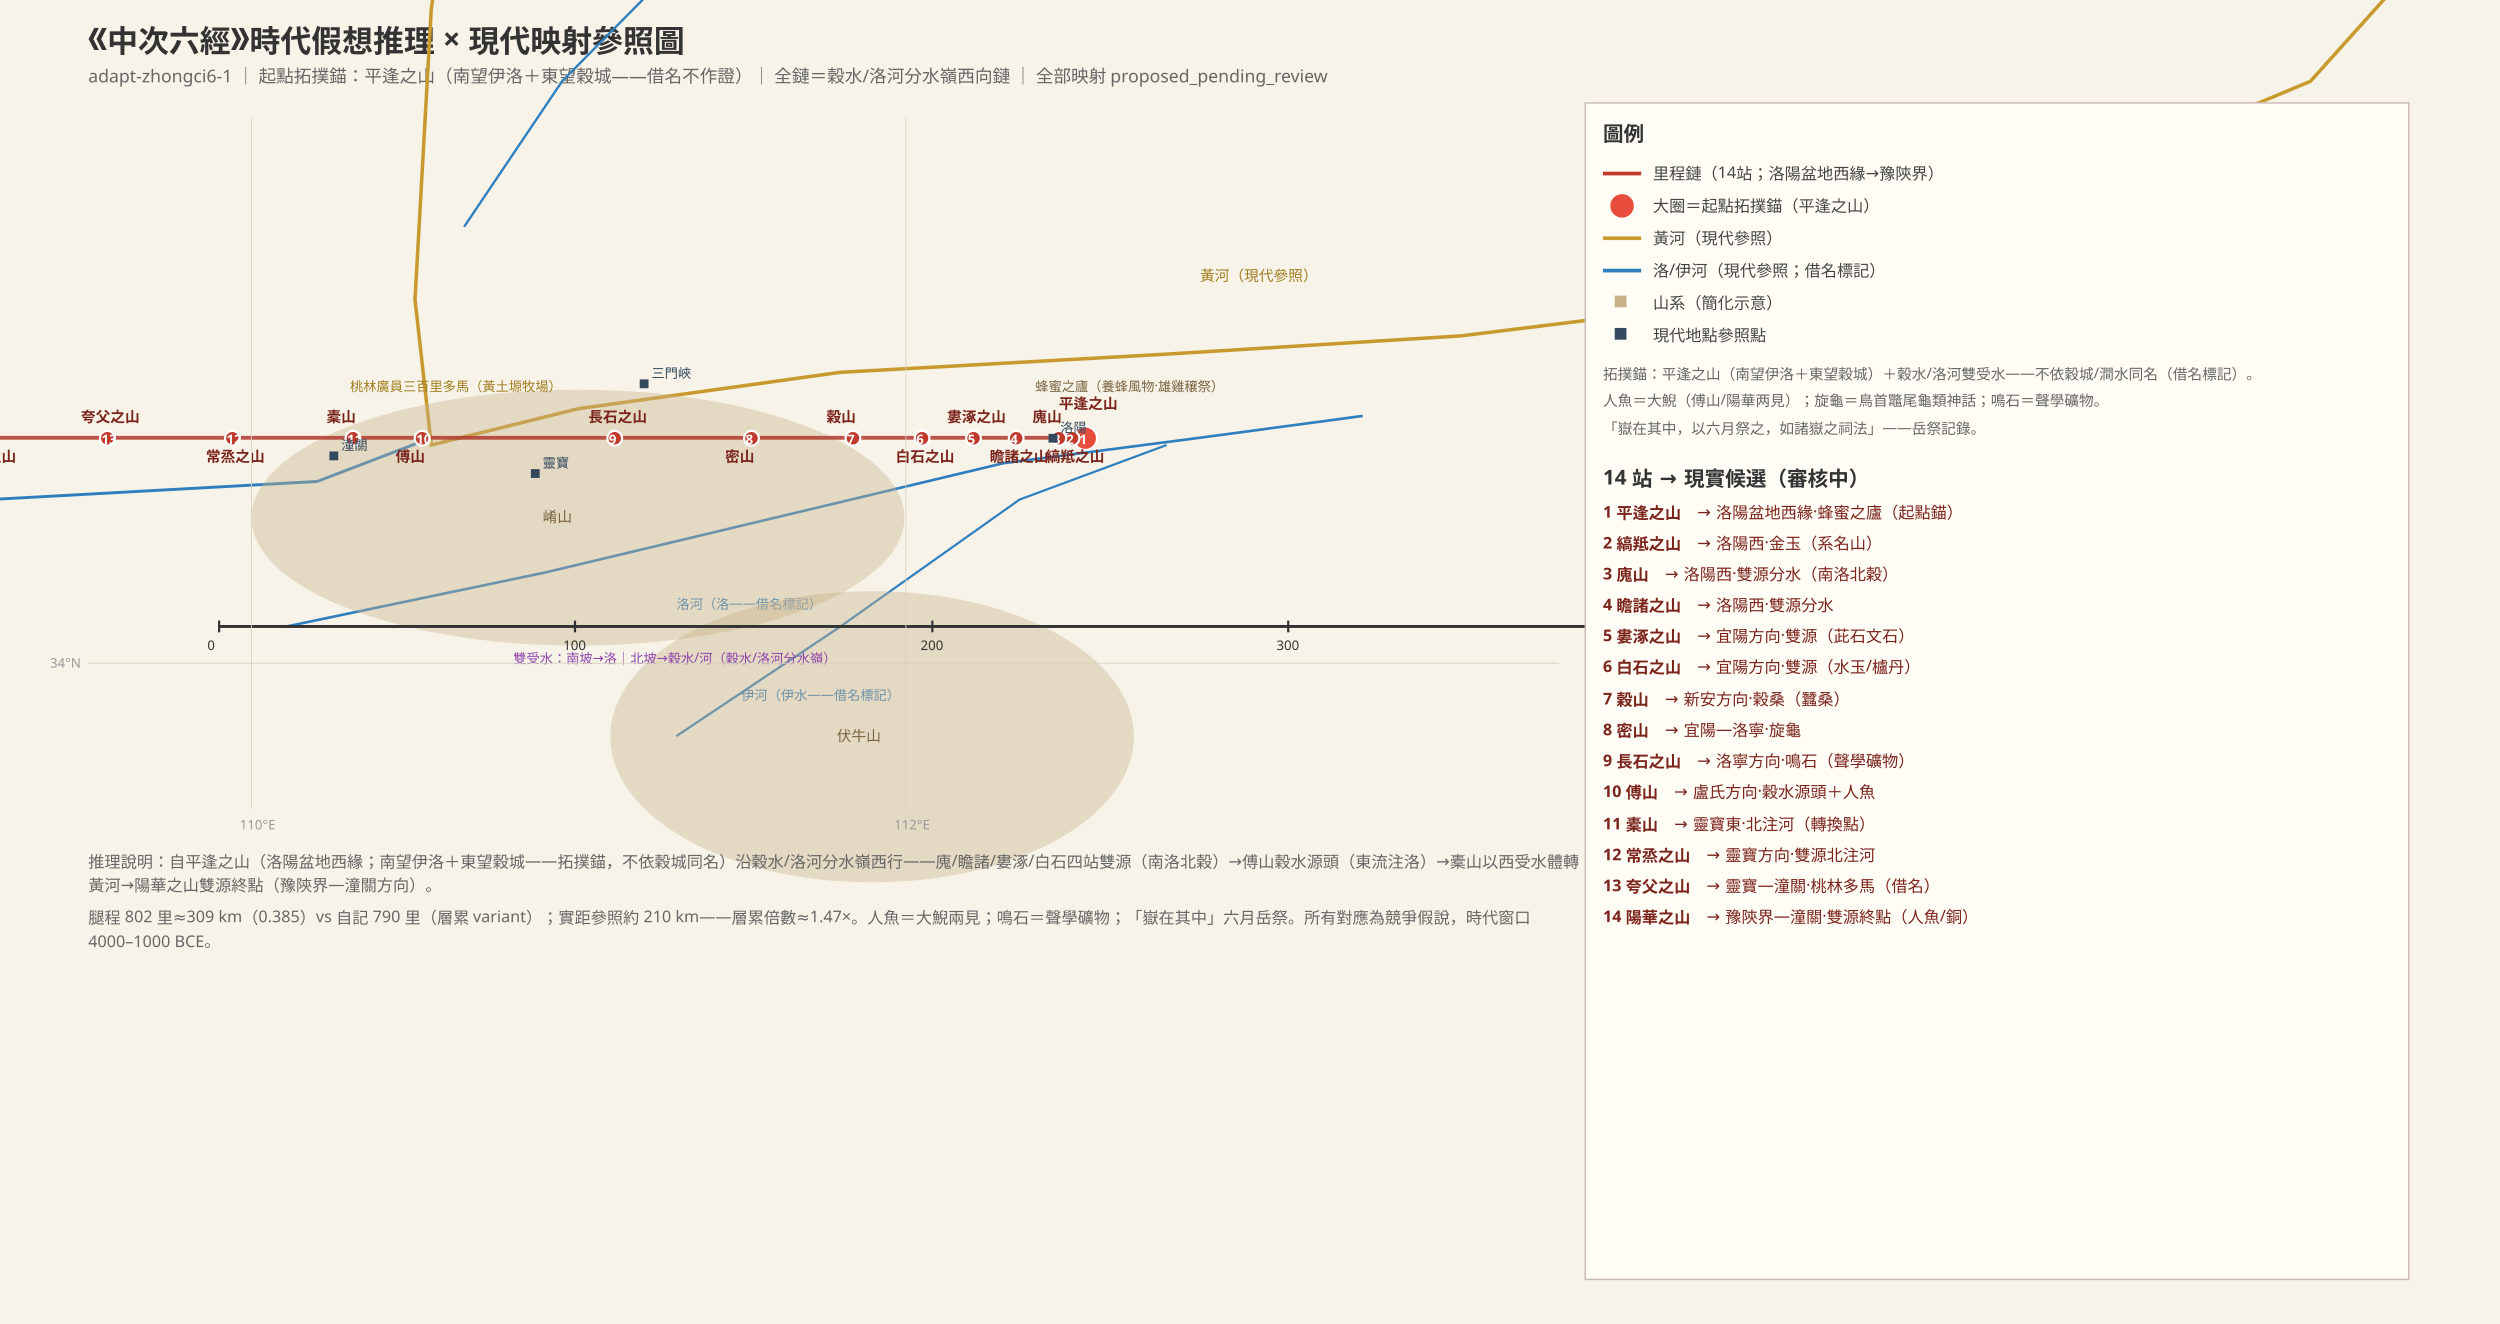
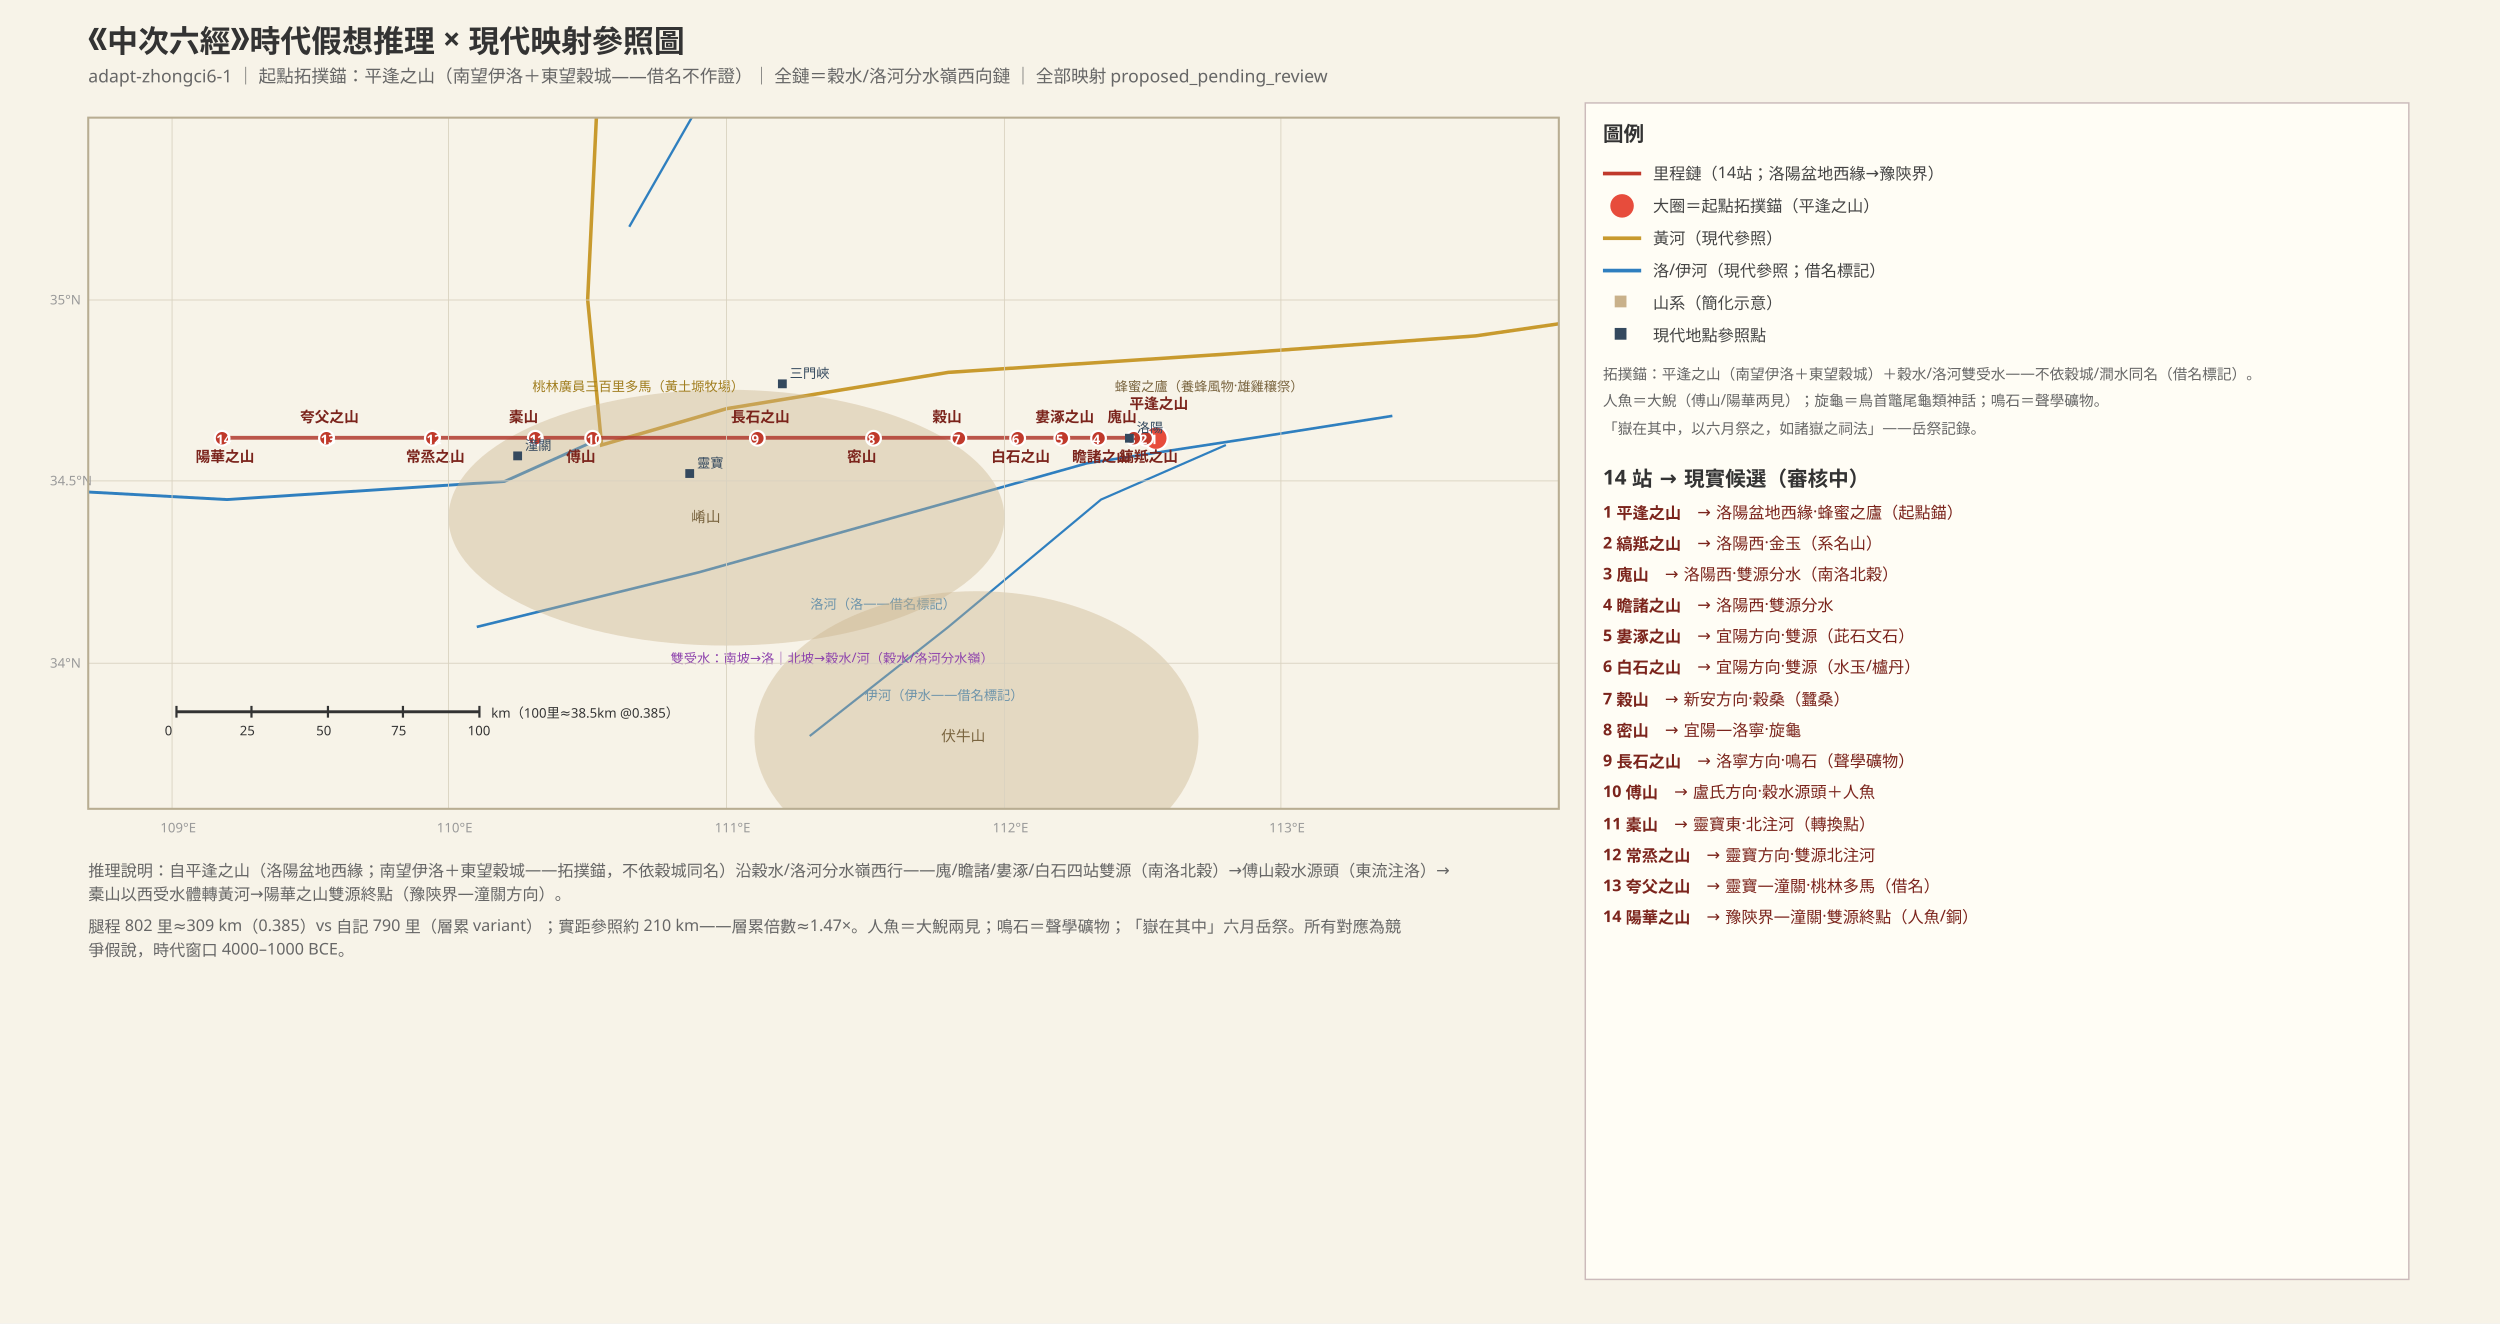
<svg xmlns="http://www.w3.org/2000/svg" width="1700" height="900" font-family="PingFang SC, Hiragino Sans GB, Microsoft YaHei, sans-serif">
  <rect width="1700" height="900" fill="#f7f3e8" />
  <defs>
    <marker id="arr" markerWidth="8" markerHeight="8" refX="7" refY="3" orient="auto">
      <path d="M0,0 L7,3 L0,6 Z" fill="#555" />
    </marker>
    <pattern id="sand" width="8" height="8" patternUnits="userSpaceOnUse">
      <rect width="8" height="8" fill="#efe3c0" />
      <circle cx="2" cy="2" r="0.8" fill="#d6b96a" />
      <circle cx="6" cy="6" r="0.8" fill="#d6b96a" />
    </pattern>
+     <clipPath id="mapclip">
+       <rect x="60" y="80" width="1000" height="470" />
+     </clipPath>
  </defs>
  <text x="60" y="34" font-size="21" font-weight="bold" fill="#333">《中次六經》時代假想推理 × 現代映射參照圖</text>
  <text x="60" y="56" font-size="12" fill="#666">adapt-zhongci6-1 ｜ 起點拓撲錨：平逢之山（南望伊洛＋東望穀城——借名不作證）｜ 全鏈＝穀水/洛河分水嶺西向鏈 ｜ 全部映射 proposed_pending_review</text>
-   <polyline points="-2828.9,302.6 -2495.6,352.1 -2162.2,203.7 -1940.0,55.3 -1651.1,-18.9 -1384.4,-56.1 -1206.7,-68.4 -1073.3,-167.4 -940.0,-365.3 -806.7,-513.7 -673.3,-662.1 -517.8,-810.5 -406.7,-958.9 -184.4,-1107.4 60.0,-1156.8 260.0,-1156.8 415.6,-1107.4 526.7,-1033.2 526.7,-860.0 460.0,-662.1 371.1,-439.5 326.7,-216.8 293.3,5.8 282.2,203.7 293.3,302.6 393.3,277.9 571.1,253.2 793.3,240.8 993.3,228.4 1193.3,203.7 1393.3,129.5 1571.1,55.3 1726.7,-117.9 1860.0,-291.1 1993.3,-390.0 2126.7,-439.5" fill="none" stroke="#c89a2e" stroke-width="2.4" />
-   <text x="816" y="191" font-size="10" fill="#a07d1e">黃河（現代參照）</text>
-   <polyline points="-1117.8,265.5 -828.9,277.9 -540.0,315.0 -273.3,327.4 -6.7,339.7 215.6,327.4 293.3,297.7" fill="none" stroke="#2f7fbf" stroke-width="2" />
-   <text x="-584" y="273" font-size="9" fill="#2f7fbf">渭河</text>
-   <polyline points="193.3,426.3 371.1,389.2 526.7,352.1 682.2,315.0 815.6,297.7 926.7,282.8" fill="none" stroke="#2f7fbf" stroke-width="1.8" />
-   <text x="460" y="414" font-size="9" fill="#2f7fbf">洛河（洛——借名標記）</text>
-   <polyline points="460.0,500.5 571.1,426.3 693.3,339.7 793.3,302.6" fill="none" stroke="#2f7fbf" stroke-width="1.5" />
-   <text x="504" y="476" font-size="9" fill="#2f7fbf">伊河（伊水——借名標記）</text>
-   <polyline points="682.2,-711.6 726.7,-513.7 615.6,-340.5 504.4,-68.4 382.2,55.3 315.6,154.2" fill="none" stroke="#2f7fbf" stroke-width="1.6" />
-   <text x="527" y="-341" font-size="9" fill="#2f7fbf">汾河（汾水——借名標記）</text>
-   <ellipse cx="393" cy="352" rx="222" ry="87" fill="#c9b18a" opacity="0.4" />
-   <text x="369" y="355" font-size="10" fill="#7a6540">崤山</text>
-   <ellipse cx="593" cy="501" rx="178" ry="99" fill="#c9b18a" opacity="0.4" />
-   <text x="569" y="504" font-size="10" fill="#7a6540">伏牛山</text>
-   <polyline points="737.8,297.7 728.9,297.7 720.0,297.7 691.1,297.7 662.2,297.7 626.7,297.7 580.0,297.7 511.1,297.7 417.8,297.7 286.7,297.7 240.0,297.7 157.8,297.7 73.3,297.7 -11.1,297.7" fill="none" stroke="#b03a2e" stroke-width="2.6" opacity="0.85" />
-   <circle cx="738" cy="298" r="8" fill="#e74c3c" stroke="#fff" stroke-width="1.5" />
-   <text x="734" y="302" font-size="9" fill="#fff" font-weight="bold">1</text>
-   <text x="720" y="278" font-size="10" fill="#7b241c" font-weight="bold">平逢之山</text>
-   <circle cx="729" cy="298" r="5" fill="#c0392b" stroke="#fff" stroke-width="1.5" />
-   <text x="725" y="302" font-size="9" fill="#fff" font-weight="bold">2</text>
-   <text x="711" y="314" font-size="10" fill="#7b241c" font-weight="bold">縞羝之山</text>
-   <circle cx="720" cy="298" r="5" fill="#c0392b" stroke="#fff" stroke-width="1.5" />
-   <text x="716" y="302" font-size="9" fill="#fff" font-weight="bold">3</text>
-   <text x="702" y="287" font-size="10" fill="#7b241c" font-weight="bold">廆山</text>
-   <circle cx="691" cy="298" r="5" fill="#c0392b" stroke="#fff" stroke-width="1.5" />
-   <text x="687" y="302" font-size="9" fill="#fff" font-weight="bold">4</text>
-   <text x="673" y="314" font-size="10" fill="#7b241c" font-weight="bold">瞻諸之山</text>
-   <circle cx="662" cy="298" r="5" fill="#c0392b" stroke="#fff" stroke-width="1.5" />
-   <text x="658" y="302" font-size="9" fill="#fff" font-weight="bold">5</text>
-   <text x="644" y="287" font-size="10" fill="#7b241c" font-weight="bold">婁涿之山</text>
-   <circle cx="627" cy="298" r="5" fill="#c0392b" stroke="#fff" stroke-width="1.5" />
-   <text x="623" y="302" font-size="9" fill="#fff" font-weight="bold">6</text>
-   <text x="609" y="314" font-size="10" fill="#7b241c" font-weight="bold">白石之山</text>
-   <circle cx="580" cy="298" r="5" fill="#c0392b" stroke="#fff" stroke-width="1.5" />
-   <text x="576" y="302" font-size="9" fill="#fff" font-weight="bold">7</text>
-   <text x="562" y="287" font-size="10" fill="#7b241c" font-weight="bold">榖山</text>
-   <circle cx="511" cy="298" r="5" fill="#c0392b" stroke="#fff" stroke-width="1.5" />
-   <text x="507" y="302" font-size="9" fill="#fff" font-weight="bold">8</text>
-   <text x="493" y="314" font-size="10" fill="#7b241c" font-weight="bold">密山</text>
-   <circle cx="418" cy="298" r="5" fill="#c0392b" stroke="#fff" stroke-width="1.5" />
-   <text x="414" y="302" font-size="9" fill="#fff" font-weight="bold">9</text>
-   <text x="400" y="287" font-size="10" fill="#7b241c" font-weight="bold">長石之山</text>
-   <circle cx="287" cy="298" r="5" fill="#c0392b" stroke="#fff" stroke-width="1.5" />
-   <text x="283" y="302" font-size="9" fill="#fff" font-weight="bold">10</text>
-   <text x="269" y="314" font-size="10" fill="#7b241c" font-weight="bold">傅山</text>
-   <circle cx="240" cy="298" r="5" fill="#c0392b" stroke="#fff" stroke-width="1.5" />
-   <text x="236" y="302" font-size="9" fill="#fff" font-weight="bold">11</text>
-   <text x="222" y="287" font-size="10" fill="#7b241c" font-weight="bold">橐山</text>
-   <circle cx="158" cy="298" r="5" fill="#c0392b" stroke="#fff" stroke-width="1.5" />
-   <text x="154" y="302" font-size="9" fill="#fff" font-weight="bold">12</text>
-   <text x="140" y="314" font-size="10" fill="#7b241c" font-weight="bold">常烝之山</text>
-   <circle cx="73" cy="298" r="5" fill="#c0392b" stroke="#fff" stroke-width="1.5" />
-   <text x="69" y="302" font-size="9" fill="#fff" font-weight="bold">13</text>
-   <text x="55" y="287" font-size="10" fill="#7b241c" font-weight="bold">夸父之山</text>
-   <circle cx="-11" cy="298" r="5" fill="#c0392b" stroke="#fff" stroke-width="1.5" />
-   <text x="-15" y="302" font-size="9" fill="#fff" font-weight="bold">14</text>
-   <text x="-29" y="314" font-size="10" fill="#7b241c" font-weight="bold">陽華之山</text>
-   <text x="349" y="451" font-size="9" fill="#8e44ad">雙受水：南坡→洛｜北坡→穀水/河（穀水/洛河分水嶺）</text>
-   <text x="704" y="266" font-size="9" fill="#7a6540">蜂蜜之廬（養蜂風物·雄雞穰祭）</text>
-   <text x="238" y="266" font-size="9" fill="#a07d1e">桃林廣員三百里多馬（黃土塬牧場）</text>
-   <rect x="713" y="295" width="6" height="6" fill="#34495e" />
-   <text x="721" y="294" font-size="9" fill="#34495e">洛陽</text>
-   <rect x="435" y="258" width="6" height="6" fill="#34495e" />
-   <text x="443" y="257" font-size="9" fill="#34495e">三門峽</text>
-   <rect x="361" y="319" width="6" height="6" fill="#34495e" />
-   <text x="369" y="318" font-size="9" fill="#34495e">靈寶</text>
-   <rect x="224" y="307" width="6" height="6" fill="#34495e" />
-   <text x="232" y="306" font-size="9" fill="#34495e">潼關</text>
-   <line x1="149" y1="426" x2="1119" y2="426" stroke="#333" stroke-width="2" />
-   <line x1="149" y1="422" x2="149" y2="430" stroke="#333" stroke-width="1.5" />
-   <text x="141" y="442" font-size="9" fill="#333">0</text>
-   <line x1="391" y1="422" x2="391" y2="430" stroke="#333" stroke-width="1.5" />
-   <text x="383" y="442" font-size="9" fill="#333">100</text>
-   <line x1="634" y1="422" x2="634" y2="430" stroke="#333" stroke-width="1.5" />
-   <text x="626" y="442" font-size="9" fill="#333">200</text>
-   <line x1="876" y1="422" x2="876" y2="430" stroke="#333" stroke-width="1.5" />
-   <text x="868" y="442" font-size="9" fill="#333">300</text>
-   <line x1="1119" y1="422" x2="1119" y2="430" stroke="#333" stroke-width="1.5" />
-   <text x="1111" y="442" font-size="9" fill="#333">400</text>
-   <text x="1127" y="430" font-size="9" fill="#333">km（100里≈38.5km @0.385）</text>
-   <line x1="171" y1="550" x2="171" y2="80" stroke="#d9d2c0" stroke-width="0.6" />
-   <text x="163" y="564" font-size="9" fill="#999">110°E</text>
-   <line x1="616" y1="550" x2="616" y2="80" stroke="#d9d2c0" stroke-width="0.6" />
-   <text x="608" y="564" font-size="9" fill="#999">112°E</text>
+   <g clip-path="url(#mapclip)">
+     <polyline points="-2241.9,302.6 -1958.9,352.1 -1675.8,203.7 -1487.2,55.3 -1241.9,-18.9 -1015.5,-56.1 -864.5,-68.4 -751.3,-167.4 -638.1,-365.3 -524.9,-513.7 -411.7,-662.1 -279.6,-810.5 -185.3,-958.9 3.4,-1107.4 210.9,-1156.8 380.8,-1156.8 512.8,-1107.4 607.2,-1033.2 607.2,-860.0 550.6,-662.1 475.1,-439.5 437.4,-216.8 409.1,5.8 399.6,203.7 409.1,302.6 494.0,277.9 644.9,253.2 833.6,240.8 1003.4,228.4 1173.2,203.7 1343.0,129.5 1494.0,55.3 1626.0,-117.9 1739.2,-291.1 1852.5,-390.0 1965.7,-439.5" fill="none" stroke="#c89a2e" stroke-width="2.4" />
+     <polyline points="-789.1,265.5 -543.8,277.9 -298.5,315.0 -72.1,327.4 154.3,339.7 343.0,327.4 409.1,297.7" fill="none" stroke="#2f7fbf" stroke-width="2" />
+     <polyline points="324.2,426.3 475.1,389.2 607.2,352.1 739.2,315.0 852.5,297.7 946.8,282.8" fill="none" stroke="#2f7fbf" stroke-width="1.8" />
+     <text x="551" y="414" font-size="9" fill="#2f7fbf">洛河（洛——借名標記）</text>
+     <polyline points="550.6,500.5 644.9,426.3 748.7,339.7 833.6,302.6" fill="none" stroke="#2f7fbf" stroke-width="1.5" />
+     <text x="588" y="476" font-size="9" fill="#2f7fbf">伊河（伊水——借名標記）</text>
+     <polyline points="739.2,-711.6 777.0,-513.7 682.6,-340.5 588.3,-68.4 484.5,55.3 427.9,154.2" fill="none" stroke="#2f7fbf" stroke-width="1.6" />
+     <ellipse cx="494" cy="352" rx="189" ry="87" fill="#c9b18a" opacity="0.4" />
+     <text x="470" y="355" font-size="10" fill="#7a6540">崤山</text>
+     <ellipse cx="664" cy="501" rx="151" ry="99" fill="#c9b18a" opacity="0.4" />
+     <text x="640" y="504" font-size="10" fill="#7a6540">伏牛山</text>
+     <polyline points="786.4,297.7 778.9,297.7 771.3,297.7 746.8,297.7 722.3,297.7 692.1,297.7 652.5,297.7 594.0,297.7 514.7,297.7 403.4,297.7 363.8,297.7 294.0,297.7 222.3,297.7 150.6,297.7" fill="none" stroke="#b03a2e" stroke-width="2.6" opacity="0.85" />
+     <circle cx="786" cy="298" r="8" fill="#e74c3c" stroke="#fff" stroke-width="1.5" />
+     <text x="782" y="302" font-size="9" fill="#fff" font-weight="bold">1</text>
+     <text x="768" y="278" font-size="10" fill="#7b241c" font-weight="bold">平逢之山</text>
+     <circle cx="779" cy="298" r="5" fill="#c0392b" stroke="#fff" stroke-width="1.5" />
+     <text x="775" y="302" font-size="9" fill="#fff" font-weight="bold">2</text>
+     <text x="761" y="314" font-size="10" fill="#7b241c" font-weight="bold">縞羝之山</text>
+     <circle cx="771" cy="298" r="5" fill="#c0392b" stroke="#fff" stroke-width="1.5" />
+     <text x="767" y="302" font-size="9" fill="#fff" font-weight="bold">3</text>
+     <text x="753" y="287" font-size="10" fill="#7b241c" font-weight="bold">廆山</text>
+     <circle cx="747" cy="298" r="5" fill="#c0392b" stroke="#fff" stroke-width="1.5" />
+     <text x="743" y="302" font-size="9" fill="#fff" font-weight="bold">4</text>
+     <text x="729" y="314" font-size="10" fill="#7b241c" font-weight="bold">瞻諸之山</text>
+     <circle cx="722" cy="298" r="5" fill="#c0392b" stroke="#fff" stroke-width="1.5" />
+     <text x="718" y="302" font-size="9" fill="#fff" font-weight="bold">5</text>
+     <text x="704" y="287" font-size="10" fill="#7b241c" font-weight="bold">婁涿之山</text>
+     <circle cx="692" cy="298" r="5" fill="#c0392b" stroke="#fff" stroke-width="1.5" />
+     <text x="688" y="302" font-size="9" fill="#fff" font-weight="bold">6</text>
+     <text x="674" y="314" font-size="10" fill="#7b241c" font-weight="bold">白石之山</text>
+     <circle cx="652" cy="298" r="5" fill="#c0392b" stroke="#fff" stroke-width="1.5" />
+     <text x="648" y="302" font-size="9" fill="#fff" font-weight="bold">7</text>
+     <text x="634" y="287" font-size="10" fill="#7b241c" font-weight="bold">榖山</text>
+     <circle cx="594" cy="298" r="5" fill="#c0392b" stroke="#fff" stroke-width="1.5" />
+     <text x="590" y="302" font-size="9" fill="#fff" font-weight="bold">8</text>
+     <text x="576" y="314" font-size="10" fill="#7b241c" font-weight="bold">密山</text>
+     <circle cx="515" cy="298" r="5" fill="#c0392b" stroke="#fff" stroke-width="1.5" />
+     <text x="511" y="302" font-size="9" fill="#fff" font-weight="bold">9</text>
+     <text x="497" y="287" font-size="10" fill="#7b241c" font-weight="bold">長石之山</text>
+     <circle cx="403" cy="298" r="5" fill="#c0392b" stroke="#fff" stroke-width="1.5" />
+     <text x="399" y="302" font-size="9" fill="#fff" font-weight="bold">10</text>
+     <text x="385" y="314" font-size="10" fill="#7b241c" font-weight="bold">傅山</text>
+     <circle cx="364" cy="298" r="5" fill="#c0392b" stroke="#fff" stroke-width="1.5" />
+     <text x="360" y="302" font-size="9" fill="#fff" font-weight="bold">11</text>
+     <text x="346" y="287" font-size="10" fill="#7b241c" font-weight="bold">橐山</text>
+     <circle cx="294" cy="298" r="5" fill="#c0392b" stroke="#fff" stroke-width="1.5" />
+     <text x="290" y="302" font-size="9" fill="#fff" font-weight="bold">12</text>
+     <text x="276" y="314" font-size="10" fill="#7b241c" font-weight="bold">常烝之山</text>
+     <circle cx="222" cy="298" r="5" fill="#c0392b" stroke="#fff" stroke-width="1.5" />
+     <text x="218" y="302" font-size="9" fill="#fff" font-weight="bold">13</text>
+     <text x="204" y="287" font-size="10" fill="#7b241c" font-weight="bold">夸父之山</text>
+     <circle cx="151" cy="298" r="5" fill="#c0392b" stroke="#fff" stroke-width="1.5" />
+     <text x="147" y="302" font-size="9" fill="#fff" font-weight="bold">14</text>
+     <text x="133" y="314" font-size="10" fill="#7b241c" font-weight="bold">陽華之山</text>
+     <text x="456" y="451" font-size="9" fill="#8e44ad">雙受水：南坡→洛｜北坡→穀水/河（穀水/洛河分水嶺）</text>
+     <text x="758" y="266" font-size="9" fill="#7a6540">蜂蜜之廬（養蜂風物·雄雞穰祭）</text>
+     <text x="362" y="266" font-size="9" fill="#a07d1e">桃林廣員三百里多馬（黃土塬牧場）</text>
+     <rect x="765" y="295" width="6" height="6" fill="#34495e" />
+     <text x="773" y="294" font-size="9" fill="#34495e">洛陽</text>
+     <rect x="529" y="258" width="6" height="6" fill="#34495e" />
+     <text x="537" y="257" font-size="9" fill="#34495e">三門峽</text>
+     <rect x="466" y="319" width="6" height="6" fill="#34495e" />
+     <text x="474" y="318" font-size="9" fill="#34495e">靈寶</text>
+     <rect x="349" y="307" width="6" height="6" fill="#34495e" />
+     <text x="357" y="306" font-size="9" fill="#34495e">潼關</text>
+   </g>
+   <line x1="117" y1="550" x2="117" y2="80" stroke="#d9d2c0" stroke-width="0.6" />
+   <text x="109" y="566" font-size="9" fill="#999">109°E</text>
+   <line x1="305" y1="550" x2="305" y2="80" stroke="#d9d2c0" stroke-width="0.6" />
+   <text x="297" y="566" font-size="9" fill="#999">110°E</text>
+   <line x1="494" y1="550" x2="494" y2="80" stroke="#d9d2c0" stroke-width="0.6" />
+   <text x="486" y="566" font-size="9" fill="#999">111°E</text>
+   <line x1="683" y1="550" x2="683" y2="80" stroke="#d9d2c0" stroke-width="0.6" />
+   <text x="675" y="566" font-size="9" fill="#999">112°E</text>
+   <line x1="871" y1="550" x2="871" y2="80" stroke="#d9d2c0" stroke-width="0.6" />
+   <text x="863" y="566" font-size="9" fill="#999">113°E</text>
  <line x1="60" y1="451" x2="1060" y2="451" stroke="#d9d2c0" stroke-width="0.6" />
  <text x="34" y="454" font-size="9" fill="#999">34°N</text>
+   <line x1="60" y1="327" x2="1060" y2="327" stroke="#d9d2c0" stroke-width="0.6" />
+   <text x="34" y="330" font-size="9" fill="#999">34.5°N</text>
+   <line x1="60" y1="204" x2="1060" y2="204" stroke="#d9d2c0" stroke-width="0.6" />
+   <text x="34" y="207" font-size="9" fill="#999">35°N</text>
+   <rect x="60" y="80" width="1000" height="470" fill="none" stroke="#b8ad92" stroke-width="1.4" />
+   <line x1="120" y1="484" x2="326" y2="484" stroke="#333" stroke-width="2" />
+   <line x1="120" y1="480" x2="120" y2="488" stroke="#333" stroke-width="1.5" />
+   <text x="112" y="500" font-size="9" fill="#333">0</text>
+   <line x1="171" y1="480" x2="171" y2="488" stroke="#333" stroke-width="1.5" />
+   <text x="163" y="500" font-size="9" fill="#333">25</text>
+   <line x1="223" y1="480" x2="223" y2="488" stroke="#333" stroke-width="1.5" />
+   <text x="215" y="500" font-size="9" fill="#333">50</text>
+   <line x1="274" y1="480" x2="274" y2="488" stroke="#333" stroke-width="1.5" />
+   <text x="266" y="500" font-size="9" fill="#333">75</text>
+   <line x1="326" y1="480" x2="326" y2="488" stroke="#333" stroke-width="1.5" />
+   <text x="318" y="500" font-size="9" fill="#333">100</text>
+   <text x="334" y="488" font-size="9" fill="#333">km（100里≈38.5km @0.385）</text>
  <rect x="1078" y="70" width="560" height="800" fill="#fffdf5" stroke="#cbb" />
  <text x="1090" y="96" font-size="14" font-weight="bold" fill="#333">圖例</text>
  <line x1="1090" y1="118" x2="1116" y2="118" stroke="#c0392b" stroke-width="2.5" />
  <text x="1124" y="122" font-size="11" fill="#444">里程鏈（14站；洛陽盆地西緣→豫陝界）</text>
  <circle cx="1103" cy="140" r="8" fill="#e74c3c" />
  <text x="1124" y="144" font-size="11" fill="#444">大圈＝起點拓撲錨（平逢之山）</text>
  <line x1="1090" y1="162" x2="1116" y2="162" stroke="#c89a2e" stroke-width="2.5" />
  <text x="1124" y="166" font-size="11" fill="#444">黃河（現代參照）</text>
  <line x1="1090" y1="184" x2="1116" y2="184" stroke="#2f7fbf" stroke-width="2.5" />
  <text x="1124" y="188" font-size="11" fill="#444">洛/伊河（現代參照；借名標記）</text>
  <rect x="1098" y="201" width="8" height="8" fill="#c9b18a" />
  <text x="1124" y="210" font-size="11" fill="#444">山系（簡化示意）</text>
  <rect x="1098" y="223" width="8" height="8" fill="#34495e" />
  <text x="1124" y="232" font-size="11" fill="#444">現代地點參照點</text>
  <text x="1090" y="258" font-size="10" fill="#666">拓撲錨：平逢之山（南望伊洛＋東望穀城）＋穀水/洛河雙受水——不依穀城/澗水同名（借名標記）。</text>
  <text x="1090" y="276" font-size="10" fill="#666">人魚＝大鯢（傅山/陽華两見）；旋龜＝鳥首鼈尾龜類神話；鳴石＝聲學礦物。</text>
  <text x="1090" y="295" font-size="10" fill="#666">「嶽在其中，以六月祭之，如諸嶽之祠法」——岳祭記錄。</text>
  <text x="1090" y="329.5" font-size="14" font-weight="bold" fill="#333">14 站 → 現實候選（審核中）</text>
  <text x="1090" y="352" font-size="11" fill="#7b241c">
    <tspan font-weight="bold"> 1 平逢之山</tspan>　→ 洛陽盆地西緣·蜂蜜之廬（起點錨）</text>
  <text x="1090" y="373" font-size="11" fill="#7b241c">
    <tspan font-weight="bold"> 2 縞羝之山</tspan>　→ 洛陽西·金玉（系名山）</text>
  <text x="1090" y="394" font-size="11" fill="#7b241c">
    <tspan font-weight="bold"> 3 廆山</tspan>　→ 洛陽西·雙源分水（南洛北穀）</text>
  <text x="1090" y="415" font-size="11" fill="#7b241c">
    <tspan font-weight="bold"> 4 瞻諸之山</tspan>　→ 洛陽西·雙源分水</text>
  <text x="1090" y="436" font-size="11" fill="#7b241c">
    <tspan font-weight="bold"> 5 婁涿之山</tspan>　→ 宜陽方向·雙源（茈石文石）</text>
  <text x="1090" y="457" font-size="11" fill="#7b241c">
    <tspan font-weight="bold"> 6 白石之山</tspan>　→ 宜陽方向·雙源（水玉/櫨丹）</text>
  <text x="1090" y="479" font-size="11" fill="#7b241c">
    <tspan font-weight="bold"> 7 榖山</tspan>　→ 新安方向·榖桑（蠶桑）</text>
  <text x="1090" y="500" font-size="11" fill="#7b241c">
    <tspan font-weight="bold"> 8 密山</tspan>　→ 宜陽—洛寧·旋龜</text>
  <text x="1090" y="521" font-size="11" fill="#7b241c">
    <tspan font-weight="bold"> 9 長石之山</tspan>　→ 洛寧方向·鳴石（聲學礦物）</text>
  <text x="1090" y="542" font-size="11" fill="#7b241c">
    <tspan font-weight="bold">10 傅山</tspan>　→ 盧氏方向·穀水源頭＋人魚</text>
  <text x="1090" y="564" font-size="11" fill="#7b241c">
    <tspan font-weight="bold">11 橐山</tspan>　→ 靈寶東·北注河（轉換點）</text>
  <text x="1090" y="585" font-size="11" fill="#7b241c">
    <tspan font-weight="bold">12 常烝之山</tspan>　→ 靈寶方向·雙源北注河</text>
  <text x="1090" y="606" font-size="11" fill="#7b241c">
    <tspan font-weight="bold">13 夸父之山</tspan>　→ 靈寶—潼關·桃林多馬（借名）</text>
  <text x="1090" y="627" font-size="11" fill="#7b241c">
    <tspan font-weight="bold">14 陽華之山</tspan>　→ 豫陝界—潼關·雙源終點（人魚/銅）</text>
-   <text x="60" y="590" font-size="11" fill="#666">推理說明：自平逢之山（洛陽盆地西緣；南望伊洛＋東望穀城——拓撲錨，不依穀城同名）沿穀水/洛河分水嶺西行——廆/瞻諸/婁涿/白石四站雙源（南洛北穀）→傅山穀水源頭（東流注洛）→橐山以西受水體轉</text>
-   <text x="60" y="606" font-size="11" fill="#666">黃河→陽華之山雙源終點（豫陝界—潼關方向）。</text>
-   <text x="60" y="628" font-size="11" fill="#666">腿程 802 里≈309 km（0.385）vs 自記 790 里（層累 variant）；實距參照約 210 km——層累倍數≈1.47×。人魚＝大鯢兩見；鳴石＝聲學礦物；「嶽在其中」六月岳祭。所有對應為競爭假說，時代窗口</text>
-   <text x="60" y="644" font-size="11" fill="#666"> 4000–1000 BCE。</text>
+   <text x="60" y="596" font-size="11" fill="#666">推理說明：自平逢之山（洛陽盆地西緣；南望伊洛＋東望穀城——拓撲錨，不依穀城同名）沿穀水/洛河分水嶺西行——廆/瞻諸/婁涿/白石四站雙源（南洛北穀）→傅山穀水源頭（東流注洛）→</text>
+   <text x="60" y="612" font-size="11" fill="#666">橐山以西受水體轉黃河→陽華之山雙源終點（豫陝界—潼關方向）。</text>
+   <text x="60" y="634" font-size="11" fill="#666">腿程 802 里≈309 km（0.385）vs 自記 790 里（層累 variant）；實距參照約 210 km——層累倍數≈1.47×。人魚＝大鯢兩見；鳴石＝聲學礦物；「嶽在其中」六月岳祭。所有對應為競</text>
+   <text x="60" y="650" font-size="11" fill="#666">爭假說，時代窗口 4000–1000 BCE。</text>
</svg>
